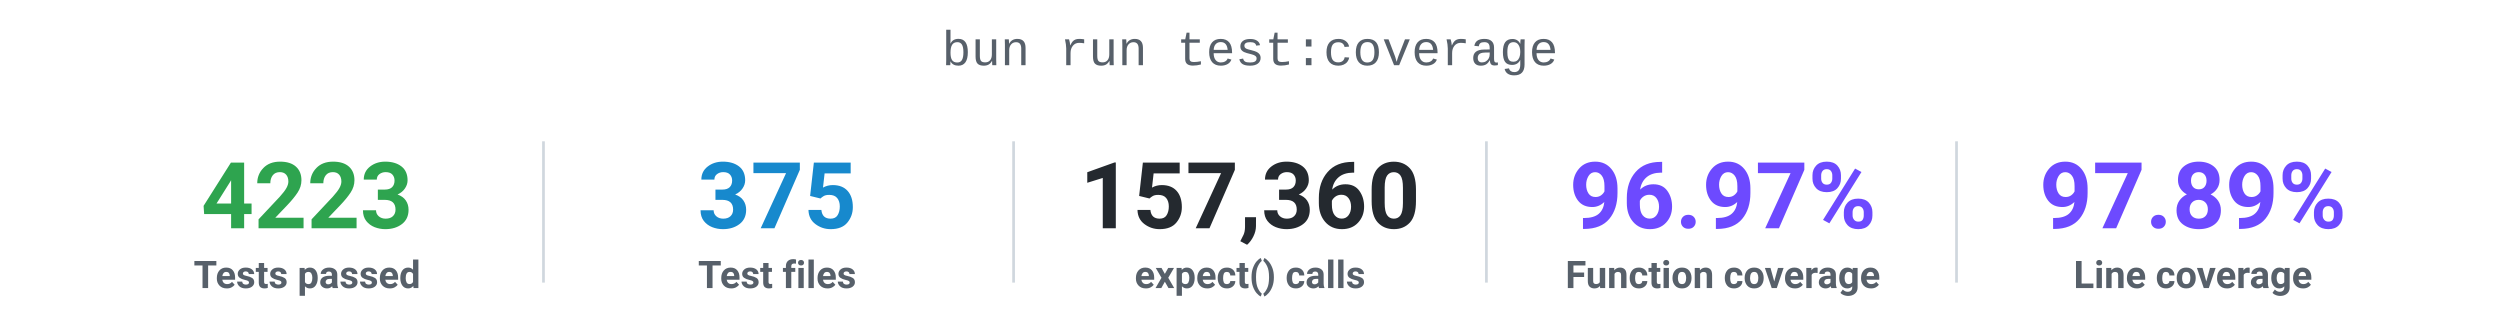
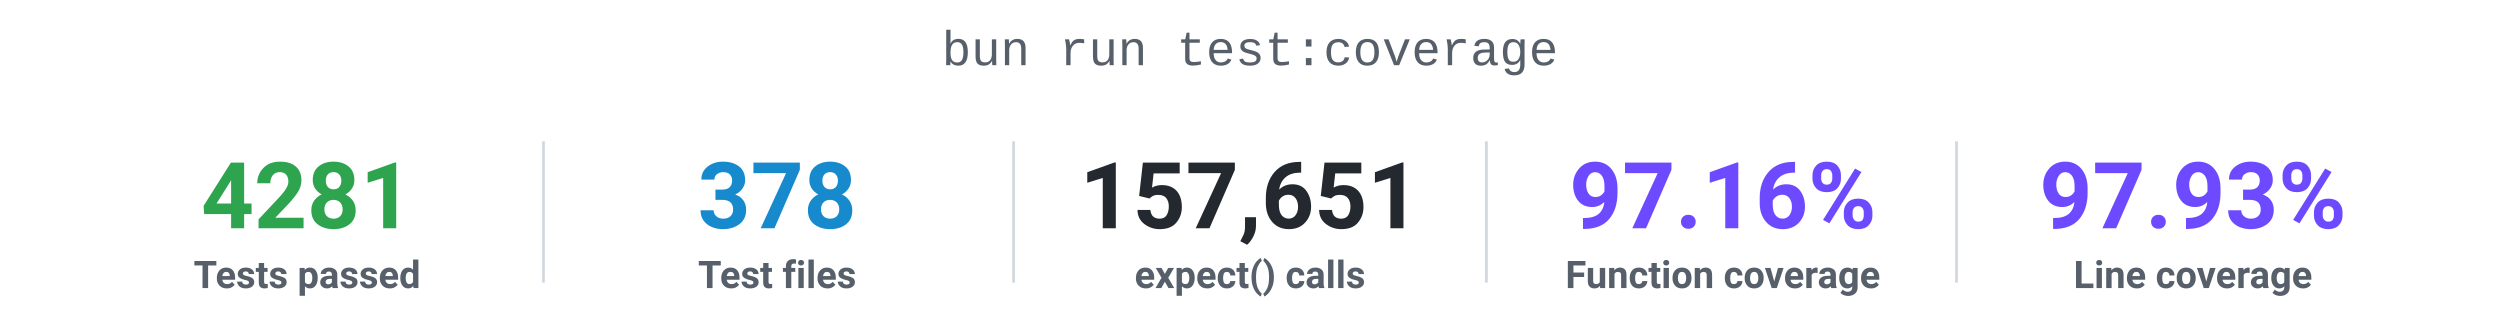
- <svg xmlns="http://www.w3.org/2000/svg" viewBox="0 0 920 122" width="920" height="122" role="img" aria-label="bun run test:coverage — 4223 tests passed, 375 test files, 157,360 expect() calls, 96.97% function coverage, 97.89% line coverage">
+ <svg xmlns="http://www.w3.org/2000/svg" viewBox="0 0 920 122" width="920" height="122" role="img" aria-label="bun run test:coverage — 4281 tests passed, 378 test files, 157,651 expect() calls, 97.16% function coverage, 97.93% line coverage">
  <style>
    .cmd { font-family: ui-monospace, SFMono-Regular, 'SF Mono', Menlo, Consolas, 'Liberation Mono', monospace; font-weight: 500; font-size: 18px; }
    .val { font-family: system-ui, -apple-system, BlinkMacSystemFont, 'Segoe UI', Roboto, sans-serif; font-weight: 700; font-size: 34px; }
    .lbl { font-family: system-ui, -apple-system, BlinkMacSystemFont, 'Segoe UI', Roboto, sans-serif; font-weight: 600; font-size: 14px; }
  </style>
  <text x="460" y="24" text-anchor="middle" class="cmd" fill="#57606a">bun run test:coverage</text>
  <line x1="200" y1="52" x2="200" y2="104" stroke="#d0d7de" stroke-width="1" />
  <line x1="373" y1="52" x2="373" y2="104" stroke="#d0d7de" stroke-width="1" />
  <line x1="547" y1="52" x2="547" y2="104" stroke="#d0d7de" stroke-width="1" />
  <line x1="720" y1="52" x2="720" y2="104" stroke="#d0d7de" stroke-width="1" />
-   <text x="113" y="84" text-anchor="middle" class="val" fill="#2ea44f">4223</text>
+   <text x="113" y="84" text-anchor="middle" class="val" fill="#2ea44f">4281</text>
  <text x="113" y="106" text-anchor="middle" class="lbl" fill="#57606a">Tests passed</text>
-   <text x="286" y="84" text-anchor="middle" class="val" fill="#1789cd">375</text>
+   <text x="286" y="84" text-anchor="middle" class="val" fill="#1789cd">378</text>
  <text x="286" y="106" text-anchor="middle" class="lbl" fill="#57606a">Test files</text>
-   <text x="460" y="84" text-anchor="middle" class="val" fill="#24292f">157,360</text>
+   <text x="460" y="84" text-anchor="middle" class="val" fill="#24292f">157,651</text>
  <text x="460" y="106" text-anchor="middle" class="lbl" fill="#57606a">expect() calls</text>
-   <text x="634" y="84" text-anchor="middle" class="val" fill="#6d4aff">96.97%</text>
+   <text x="634" y="84" text-anchor="middle" class="val" fill="#6d4aff">97.16%</text>
  <text x="634" y="106" text-anchor="middle" class="lbl" fill="#57606a">Function coverage</text>
-   <text x="807" y="84" text-anchor="middle" class="val" fill="#6d4aff">97.89%</text>
+   <text x="807" y="84" text-anchor="middle" class="val" fill="#6d4aff">97.93%</text>
  <text x="807" y="106" text-anchor="middle" class="lbl" fill="#57606a">Line coverage</text>
</svg>
